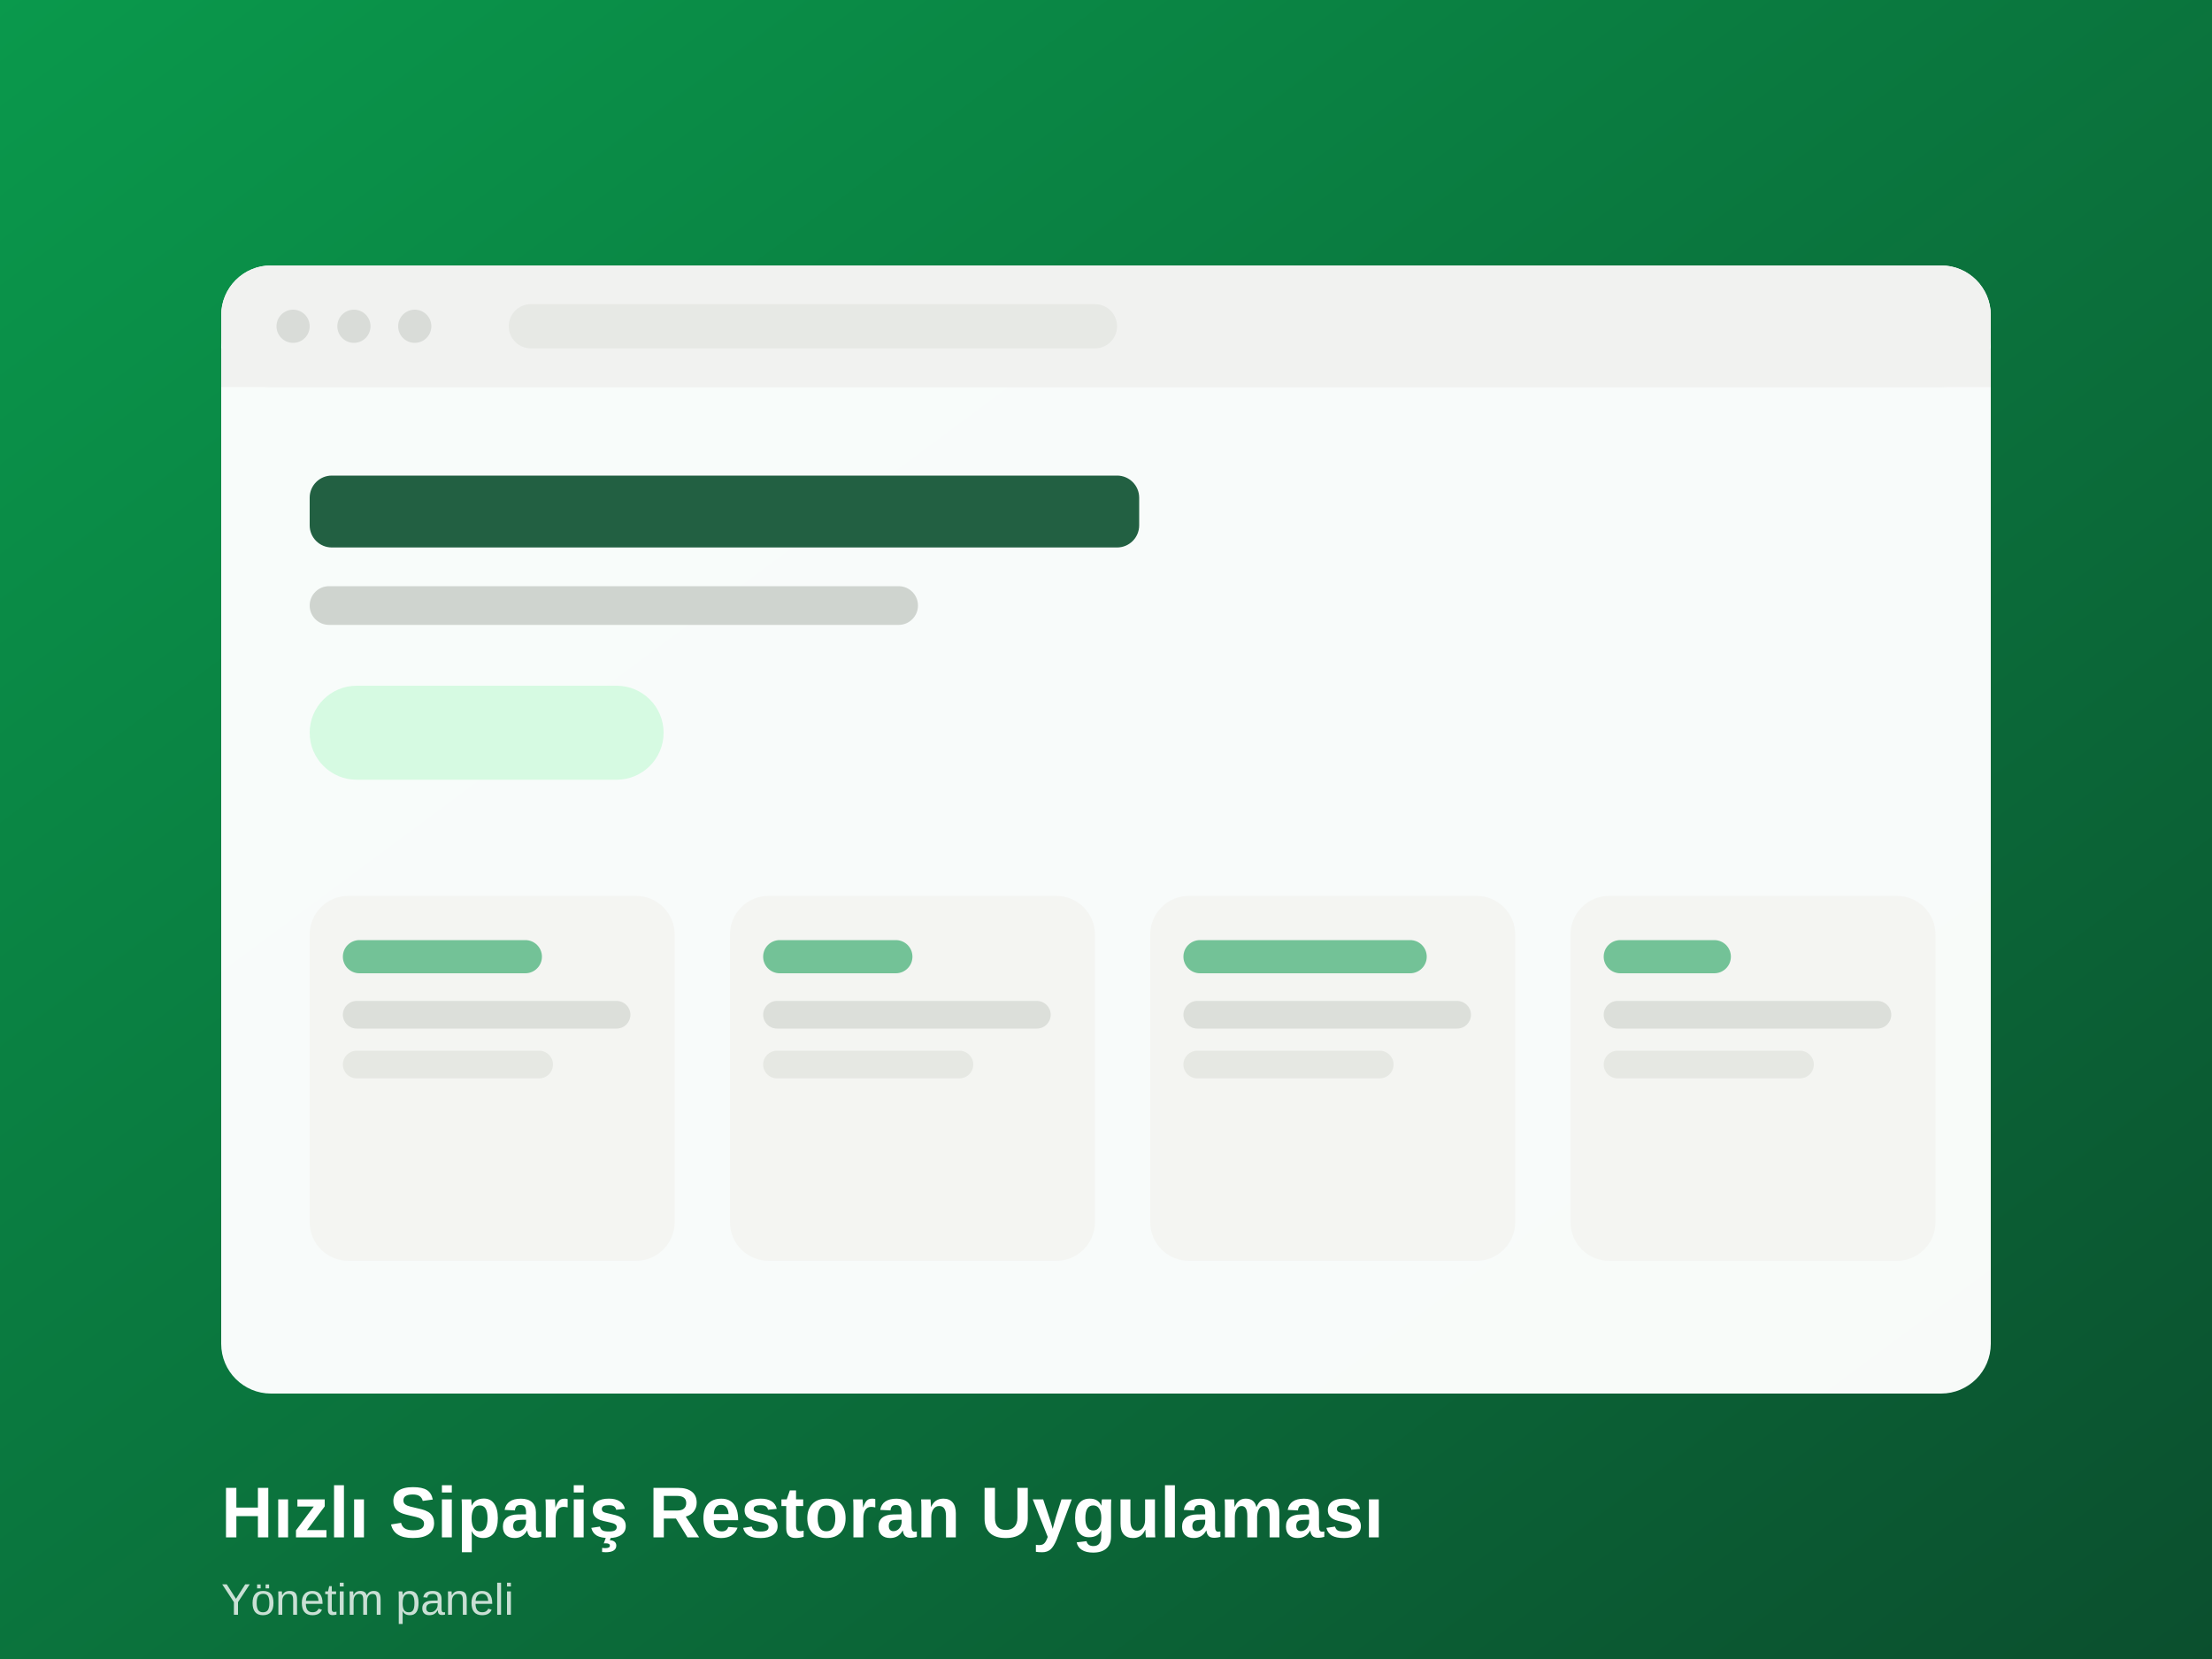
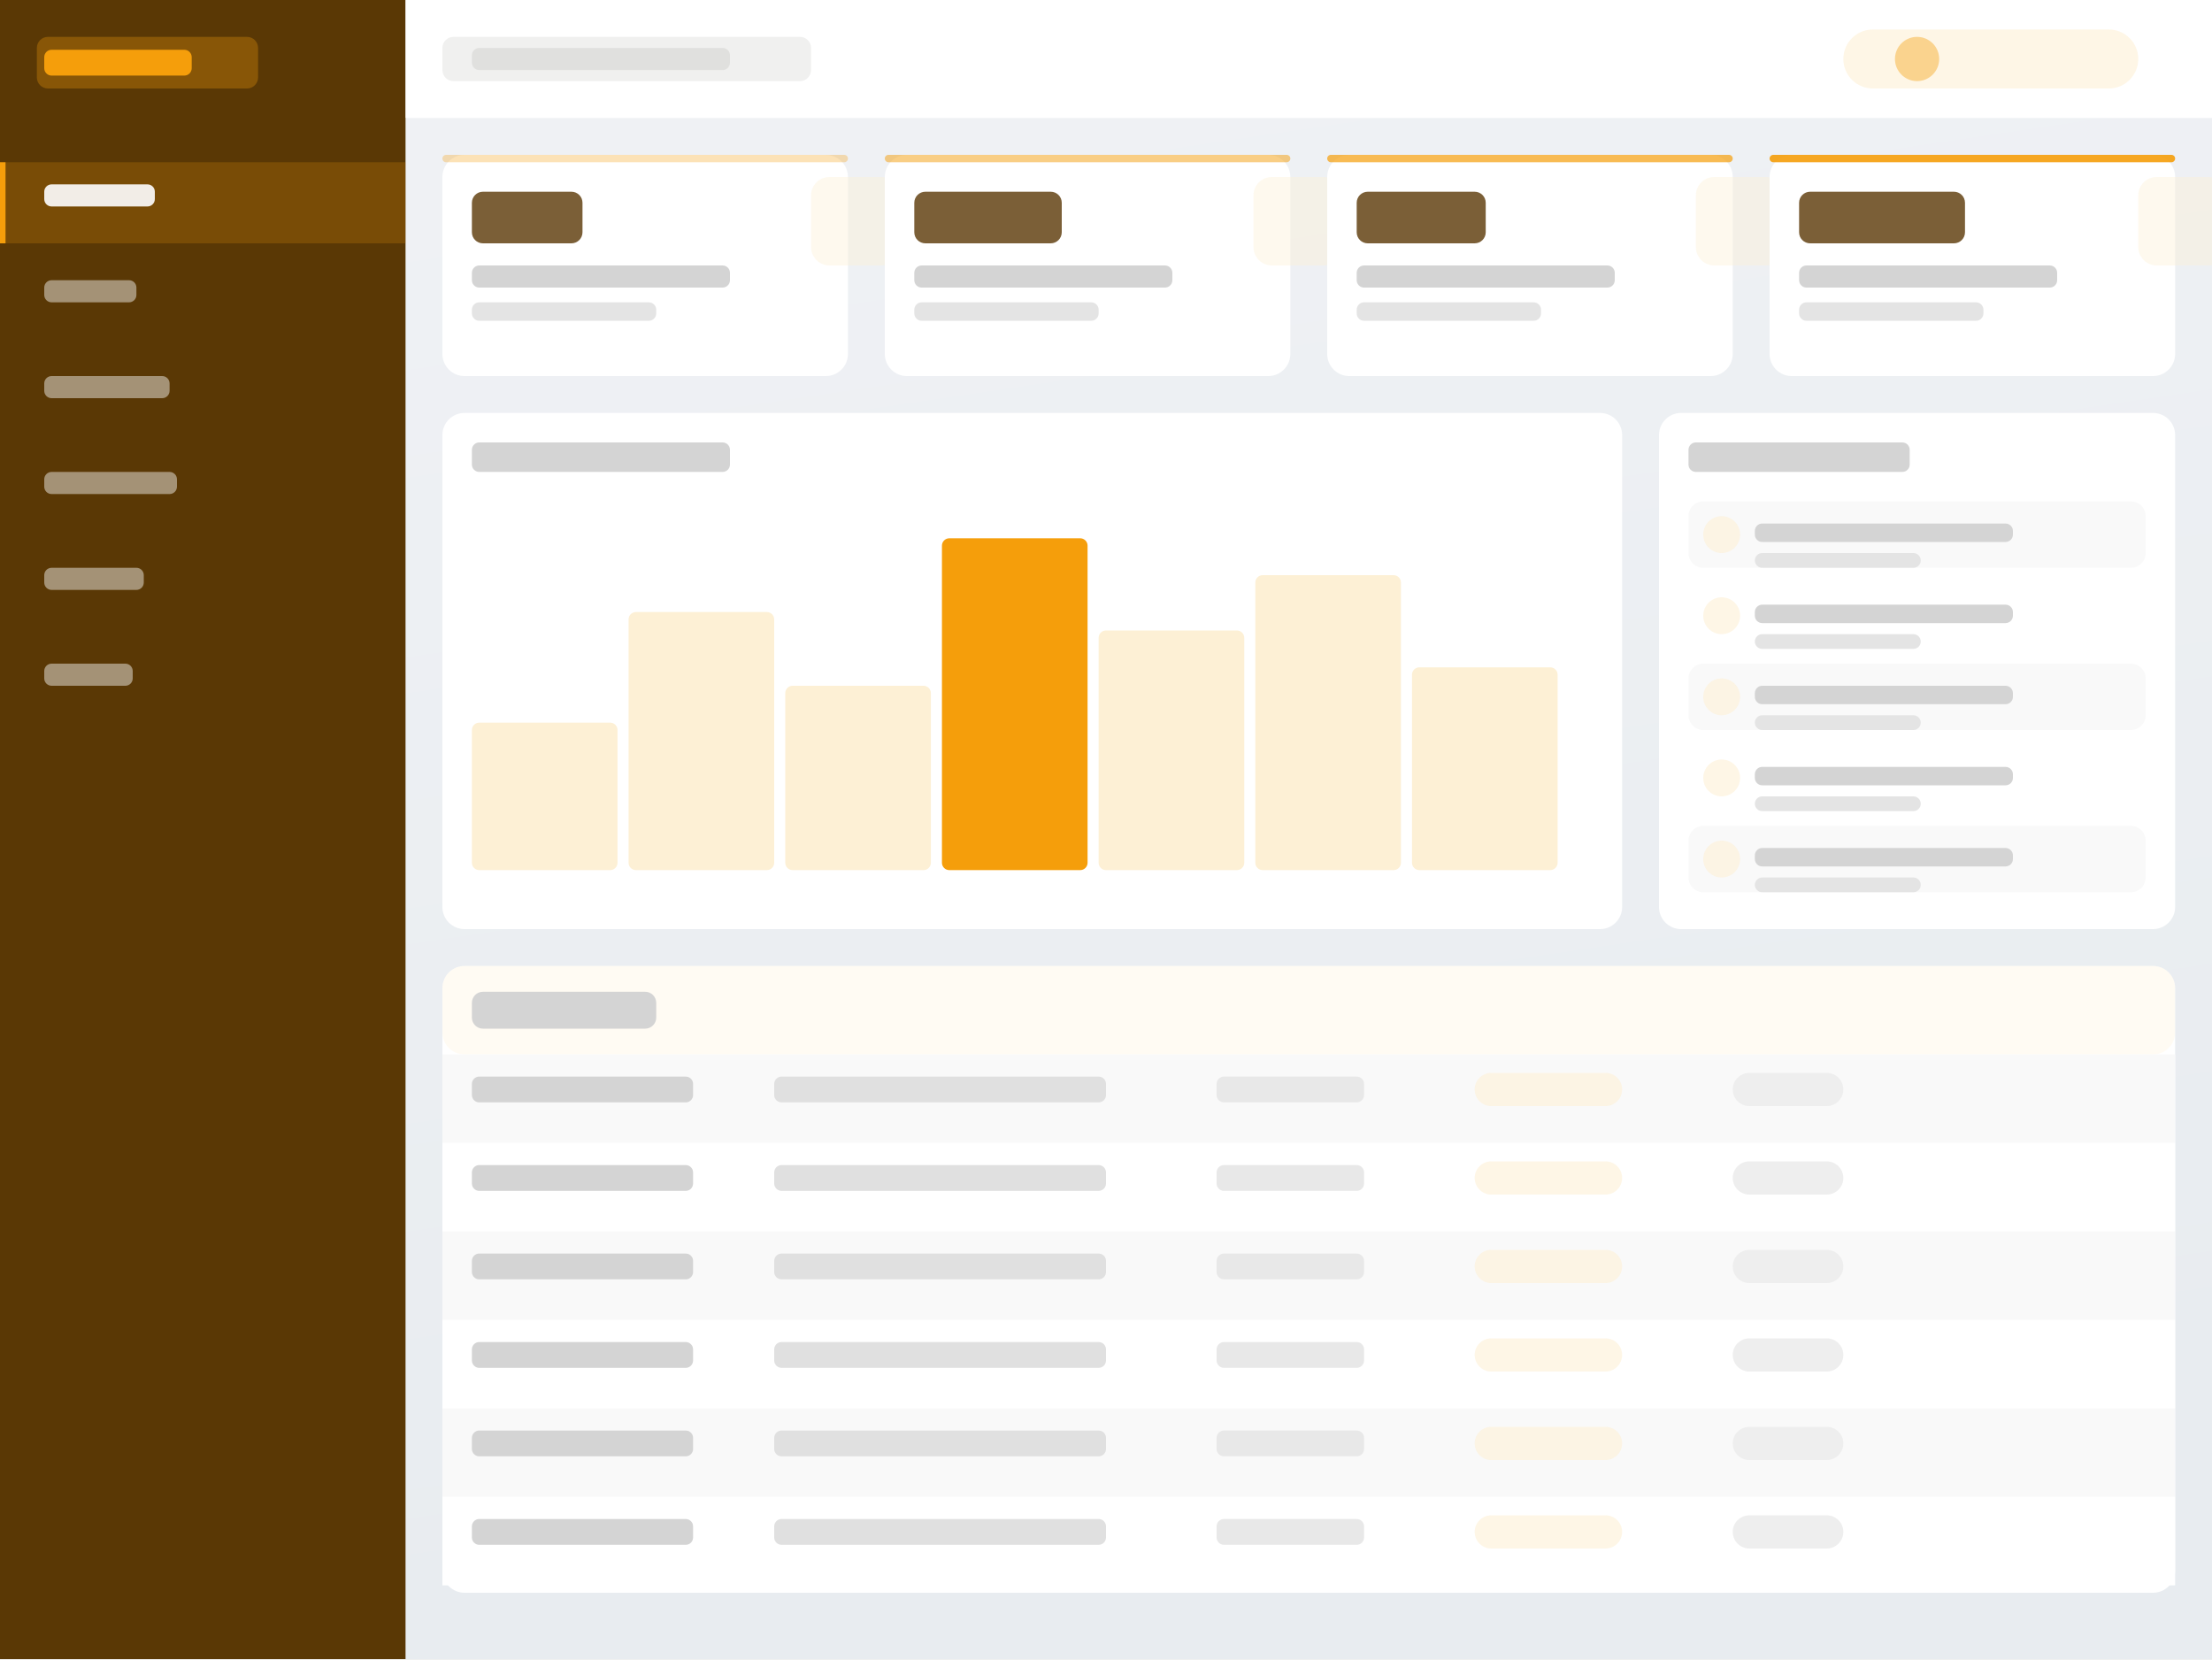
- <svg xmlns="http://www.w3.org/2000/svg" viewBox="0 0 800 600" width="800" height="600" role="img" aria-label="Hızlı Sipariş Restoran Uygulaması">
+ <svg xmlns="http://www.w3.org/2000/svg" viewBox="0 0 1200 900" width="1200" height="900" role="img" aria-label="Hızlı Sipariş Restoran Uygulaması yönetim paneli">
  <defs>
-     <linearGradient id="g" x1="0" y1="0" x2="1" y2="1">
-       <stop offset="0%" stop-color="#0a994c" />
-       <stop offset="100%" stop-color="#0b4f2e" />
+     <linearGradient id="bg" x1="0" y1="0" x2="0.2" y2="1">
+       <stop offset="0%" stop-color="#f0f2f5" />
+       <stop offset="100%" stop-color="#e8ecf0" />
    </linearGradient>
  </defs>
-   <rect width="800" height="600" fill="url(#g)" />
-   <g transform="translate(80 96)">
-     <rect width="640" height="408" rx="18" fill="#ffffff" opacity="0.97" />
-     <rect width="640" height="44" rx="18" fill="#f1f2f0" />
-     <rect y="30" width="640" height="14" fill="#f1f2f0" />
-     <circle cx="26" cy="22" r="6" fill="#d9dcd8" />
-     <circle cx="48" cy="22" r="6" fill="#d9dcd8" />
-     <circle cx="70" cy="22" r="6" fill="#d9dcd8" />
-     <rect x="104" y="14" width="220" height="16" rx="8" fill="#e7e9e5" />
-     <rect x="32" y="76" width="300" height="26" rx="8" fill="#0b4f2e" opacity="0.9" />
-     <rect x="32" y="116" width="220" height="14" rx="7" fill="#cfd4cf" />
-     <rect x="32" y="152" width="128" height="34" rx="17" fill="#d6fae2" />
-     <rect x="32" y="228" width="132" height="132" rx="14" fill="#f4f5f2" />
-     <rect x="44" y="244" width="72" height="12" rx="6" fill="#0a994c" opacity="0.55" />
-     <rect x="44" y="266" width="104" height="10" rx="5" fill="#dcdfda" />
-     <rect x="44" y="284" width="76" height="10" rx="5" fill="#e6e8e3" />
-     <rect x="184" y="228" width="132" height="132" rx="14" fill="#f4f5f2" />
-     <rect x="196" y="244" width="54" height="12" rx="6" fill="#0a994c" opacity="0.55" />
-     <rect x="196" y="266" width="104" height="10" rx="5" fill="#dcdfda" />
-     <rect x="196" y="284" width="76" height="10" rx="5" fill="#e6e8e3" />
-     <rect x="336" y="228" width="132" height="132" rx="14" fill="#f4f5f2" />
-     <rect x="348" y="244" width="88" height="12" rx="6" fill="#0a994c" opacity="0.55" />
-     <rect x="348" y="266" width="104" height="10" rx="5" fill="#dcdfda" />
-     <rect x="348" y="284" width="76" height="10" rx="5" fill="#e6e8e3" />
-     <rect x="488" y="228" width="132" height="132" rx="14" fill="#f4f5f2" />
-     <rect x="500" y="244" width="46" height="12" rx="6" fill="#0a994c" opacity="0.55" />
-     <rect x="500" y="266" width="104" height="10" rx="5" fill="#dcdfda" />
-     <rect x="500" y="284" width="76" height="10" rx="5" fill="#e6e8e3" />
-   </g>
-   <text x="80" y="556" font-family="system-ui,Segoe UI,Arial" font-size="26" font-weight="700" fill="#ffffff">Hızlı Sipariş Restoran Uygulaması</text>
-   <text x="80" y="584" font-family="system-ui,Segoe UI,Arial" font-size="16" fill="#ffffff" opacity="0.78">Yönetim paneli</text>
+   <rect width="1200" height="900" fill="url(#bg)" />
+   <rect x="0" y="0" width="220" height="900" fill="#5a3805" />
+   <rect x="0" y="0" width="220" height="64" fill="#5a3805" />
+   <rect x="20" y="20" width="120" height="28" rx="6" fill="#f59e0b" fill-opacity="0.3" />
+   <rect x="24" y="27" width="80" height="14" rx="4" fill="#f59e0b" />
+   <rect x="0" y="88" width="220" height="44" fill="#f59e0b" fill-opacity="0.2" />
+   <rect x="0" y="88" width="3" height="44" fill="#f59e0b" />
+   <rect x="24" y="100" width="60" height="12" rx="4" fill="#ffffff" fill-opacity="0.9" />
+   <rect x="0" y="140" width="220" height="44" fill="transparent" fill-opacity="0" />
+   <rect x="0" y="140" width="3" height="44" fill="transparent" />
+   <rect x="24" y="152" width="50" height="12" rx="4" fill="#ffffff" fill-opacity="0.45" />
+   <rect x="0" y="192" width="220" height="44" fill="transparent" fill-opacity="0" />
+   <rect x="0" y="192" width="3" height="44" fill="transparent" />
+   <rect x="24" y="204" width="68" height="12" rx="4" fill="#ffffff" fill-opacity="0.45" />
+   <rect x="0" y="244" width="220" height="44" fill="transparent" fill-opacity="0" />
+   <rect x="0" y="244" width="3" height="44" fill="transparent" />
+   <rect x="24" y="256" width="72" height="12" rx="4" fill="#ffffff" fill-opacity="0.45" />
+   <rect x="0" y="296" width="220" height="44" fill="transparent" fill-opacity="0" />
+   <rect x="0" y="296" width="3" height="44" fill="transparent" />
+   <rect x="24" y="308" width="54" height="12" rx="4" fill="#ffffff" fill-opacity="0.45" />
+   <rect x="0" y="348" width="220" height="44" fill="transparent" fill-opacity="0" />
+   <rect x="0" y="348" width="3" height="44" fill="transparent" />
+   <rect x="24" y="360" width="48" height="12" rx="4" fill="#ffffff" fill-opacity="0.45" />
+   <rect x="220" y="0" width="980" height="64" fill="#ffffff" />
+   <rect x="240" y="20" width="200" height="24" rx="6" fill="#f0f0ef" />
+   <rect x="256" y="26" width="140" height="12" rx="4" fill="#e0e0de" />
+   <rect x="1000" y="16" width="160" height="32" rx="16" fill="#fdf0d5" fill-opacity="0.6" />
+   <circle cx="1040" cy="32" r="12" fill="#f59e0b" fill-opacity="0.4" />
+   <rect x="240" y="84" width="220" height="120" rx="12" fill="#ffffff" />
+   <rect x="240" y="84" width="220" height="4" rx="2" fill="#f59e0b" fill-opacity="0.3" />
+   <rect x="256" y="104" width="60" height="28" rx="6" fill="#5a3805" fill-opacity="0.8" />
+   <rect x="256" y="144" width="140" height="12" rx="4" fill="#d4d4d4" />
+   <rect x="256" y="164" width="100" height="10" rx="4" fill="#e4e4e4" />
+   <rect x="440" y="96" width="48" height="48" rx="10" fill="#fdf0d5" fill-opacity="0.4" />
+   <rect x="480" y="84" width="220" height="120" rx="12" fill="#ffffff" />
+   <rect x="480" y="84" width="220" height="4" rx="2" fill="#f59e0b" fill-opacity="0.5" />
+   <rect x="496" y="104" width="80" height="28" rx="6" fill="#5a3805" fill-opacity="0.8" />
+   <rect x="496" y="144" width="140" height="12" rx="4" fill="#d4d4d4" />
+   <rect x="496" y="164" width="100" height="10" rx="4" fill="#e4e4e4" />
+   <rect x="680" y="96" width="48" height="48" rx="10" fill="#fdf0d5" fill-opacity="0.4" />
+   <rect x="720" y="84" width="220" height="120" rx="12" fill="#ffffff" />
+   <rect x="720" y="84" width="220" height="4" rx="2" fill="#f59e0b" fill-opacity="0.7" />
+   <rect x="736" y="104" width="70" height="28" rx="6" fill="#5a3805" fill-opacity="0.8" />
+   <rect x="736" y="144" width="140" height="12" rx="4" fill="#d4d4d4" />
+   <rect x="736" y="164" width="100" height="10" rx="4" fill="#e4e4e4" />
+   <rect x="920" y="96" width="48" height="48" rx="10" fill="#fdf0d5" fill-opacity="0.4" />
+   <rect x="960" y="84" width="220" height="120" rx="12" fill="#ffffff" />
+   <rect x="960" y="84" width="220" height="4" rx="2" fill="#f59e0b" fill-opacity="0.9" />
+   <rect x="976" y="104" width="90" height="28" rx="6" fill="#5a3805" fill-opacity="0.8" />
+   <rect x="976" y="144" width="140" height="12" rx="4" fill="#d4d4d4" />
+   <rect x="976" y="164" width="100" height="10" rx="4" fill="#e4e4e4" />
+   <rect x="1160" y="96" width="48" height="48" rx="10" fill="#fdf0d5" fill-opacity="0.4" />
+   <rect x="240" y="224" width="640" height="280" rx="12" fill="#ffffff" />
+   <rect x="256" y="240" width="140" height="16" rx="4" fill="#d4d4d4" />
+   <rect x="256" y="392" width="79" height="80" rx="4" fill="#fdf0d5" />
+   <rect x="341" y="332" width="79" height="140" rx="4" fill="#fdf0d5" />
+   <rect x="426" y="372" width="79" height="100" rx="4" fill="#fdf0d5" />
+   <rect x="511" y="292" width="79" height="180" rx="4" fill="#f59e0b" />
+   <rect x="596" y="342" width="79" height="130" rx="4" fill="#fdf0d5" />
+   <rect x="681" y="312" width="79" height="160" rx="4" fill="#fdf0d5" />
+   <rect x="766" y="362" width="79" height="110" rx="4" fill="#fdf0d5" />
+   <rect x="900" y="224" width="280" height="280" rx="12" fill="#ffffff" />
+   <rect x="916" y="240" width="120" height="16" rx="4" fill="#d4d4d4" />
+   <rect x="916" y="272" width="248" height="36" rx="8" fill="#f9f9f9" />
+   <circle cx="934" cy="290" r="10" fill="#fdf0d5" fill-opacity="0.6" />
+   <rect x="952" y="284" width="140" height="10" rx="4" fill="#d4d4d4" />
+   <rect x="952" y="300" width="90" height="8" rx="4" fill="#e4e4e4" />
+   <rect x="916" y="316" width="248" height="36" rx="8" fill="#ffffff" />
+   <circle cx="934" cy="334" r="10" fill="#fdf0d5" fill-opacity="0.6" />
+   <rect x="952" y="328" width="140" height="10" rx="4" fill="#d4d4d4" />
+   <rect x="952" y="344" width="90" height="8" rx="4" fill="#e4e4e4" />
+   <rect x="916" y="360" width="248" height="36" rx="8" fill="#f9f9f9" />
+   <circle cx="934" cy="378" r="10" fill="#fdf0d5" fill-opacity="0.6" />
+   <rect x="952" y="372" width="140" height="10" rx="4" fill="#d4d4d4" />
+   <rect x="952" y="388" width="90" height="8" rx="4" fill="#e4e4e4" />
+   <rect x="916" y="404" width="248" height="36" rx="8" fill="#ffffff" />
+   <circle cx="934" cy="422" r="10" fill="#fdf0d5" fill-opacity="0.6" />
+   <rect x="952" y="416" width="140" height="10" rx="4" fill="#d4d4d4" />
+   <rect x="952" y="432" width="90" height="8" rx="4" fill="#e4e4e4" />
+   <rect x="916" y="448" width="248" height="36" rx="8" fill="#f9f9f9" />
+   <circle cx="934" cy="466" r="10" fill="#fdf0d5" fill-opacity="0.6" />
+   <rect x="952" y="460" width="140" height="10" rx="4" fill="#d4d4d4" />
+   <rect x="952" y="476" width="90" height="8" rx="4" fill="#e4e4e4" />
+   <rect x="240" y="524" width="940" height="340" rx="12" fill="#ffffff" />
+   <rect x="240" y="524" width="940" height="48" rx="12" fill="#fdf0d5" fill-opacity="0.3" />
+   <rect x="256" y="538" width="100" height="20" rx="6" fill="#d4d4d4" />
+   <rect x="240" y="572" width="940" height="48" fill="#f9f9f9" />
+   <rect x="256" y="584" width="120" height="14" rx="4" fill="#d4d4d4" />
+   <rect x="420" y="584" width="180" height="14" rx="4" fill="#e0e0e0" />
+   <rect x="660" y="584" width="80" height="14" rx="4" fill="#e8e8e8" />
+   <rect x="800" y="582" width="80" height="18" rx="9" fill="#fdf0d5" fill-opacity="0.6" />
+   <rect x="940" y="582" width="60" height="18" rx="9" fill="#eeeeee" />
+   <rect x="240" y="620" width="940" height="48" fill="#ffffff" />
+   <rect x="256" y="632" width="120" height="14" rx="4" fill="#d4d4d4" />
+   <rect x="420" y="632" width="180" height="14" rx="4" fill="#e0e0e0" />
+   <rect x="660" y="632" width="80" height="14" rx="4" fill="#e8e8e8" />
+   <rect x="800" y="630" width="80" height="18" rx="9" fill="#fdf0d5" fill-opacity="0.6" />
+   <rect x="940" y="630" width="60" height="18" rx="9" fill="#eeeeee" />
+   <rect x="240" y="668" width="940" height="48" fill="#f9f9f9" />
+   <rect x="256" y="680" width="120" height="14" rx="4" fill="#d4d4d4" />
+   <rect x="420" y="680" width="180" height="14" rx="4" fill="#e0e0e0" />
+   <rect x="660" y="680" width="80" height="14" rx="4" fill="#e8e8e8" />
+   <rect x="800" y="678" width="80" height="18" rx="9" fill="#fdf0d5" fill-opacity="0.6" />
+   <rect x="940" y="678" width="60" height="18" rx="9" fill="#eeeeee" />
+   <rect x="240" y="716" width="940" height="48" fill="#ffffff" />
+   <rect x="256" y="728" width="120" height="14" rx="4" fill="#d4d4d4" />
+   <rect x="420" y="728" width="180" height="14" rx="4" fill="#e0e0e0" />
+   <rect x="660" y="728" width="80" height="14" rx="4" fill="#e8e8e8" />
+   <rect x="800" y="726" width="80" height="18" rx="9" fill="#fdf0d5" fill-opacity="0.6" />
+   <rect x="940" y="726" width="60" height="18" rx="9" fill="#eeeeee" />
+   <rect x="240" y="764" width="940" height="48" fill="#f9f9f9" />
+   <rect x="256" y="776" width="120" height="14" rx="4" fill="#d4d4d4" />
+   <rect x="420" y="776" width="180" height="14" rx="4" fill="#e0e0e0" />
+   <rect x="660" y="776" width="80" height="14" rx="4" fill="#e8e8e8" />
+   <rect x="800" y="774" width="80" height="18" rx="9" fill="#fdf0d5" fill-opacity="0.6" />
+   <rect x="940" y="774" width="60" height="18" rx="9" fill="#eeeeee" />
+   <rect x="240" y="812" width="940" height="48" fill="#ffffff" />
+   <rect x="256" y="824" width="120" height="14" rx="4" fill="#d4d4d4" />
+   <rect x="420" y="824" width="180" height="14" rx="4" fill="#e0e0e0" />
+   <rect x="660" y="824" width="80" height="14" rx="4" fill="#e8e8e8" />
+   <rect x="800" y="822" width="80" height="18" rx="9" fill="#fdf0d5" fill-opacity="0.6" />
+   <rect x="940" y="822" width="60" height="18" rx="9" fill="#eeeeee" />
</svg>
